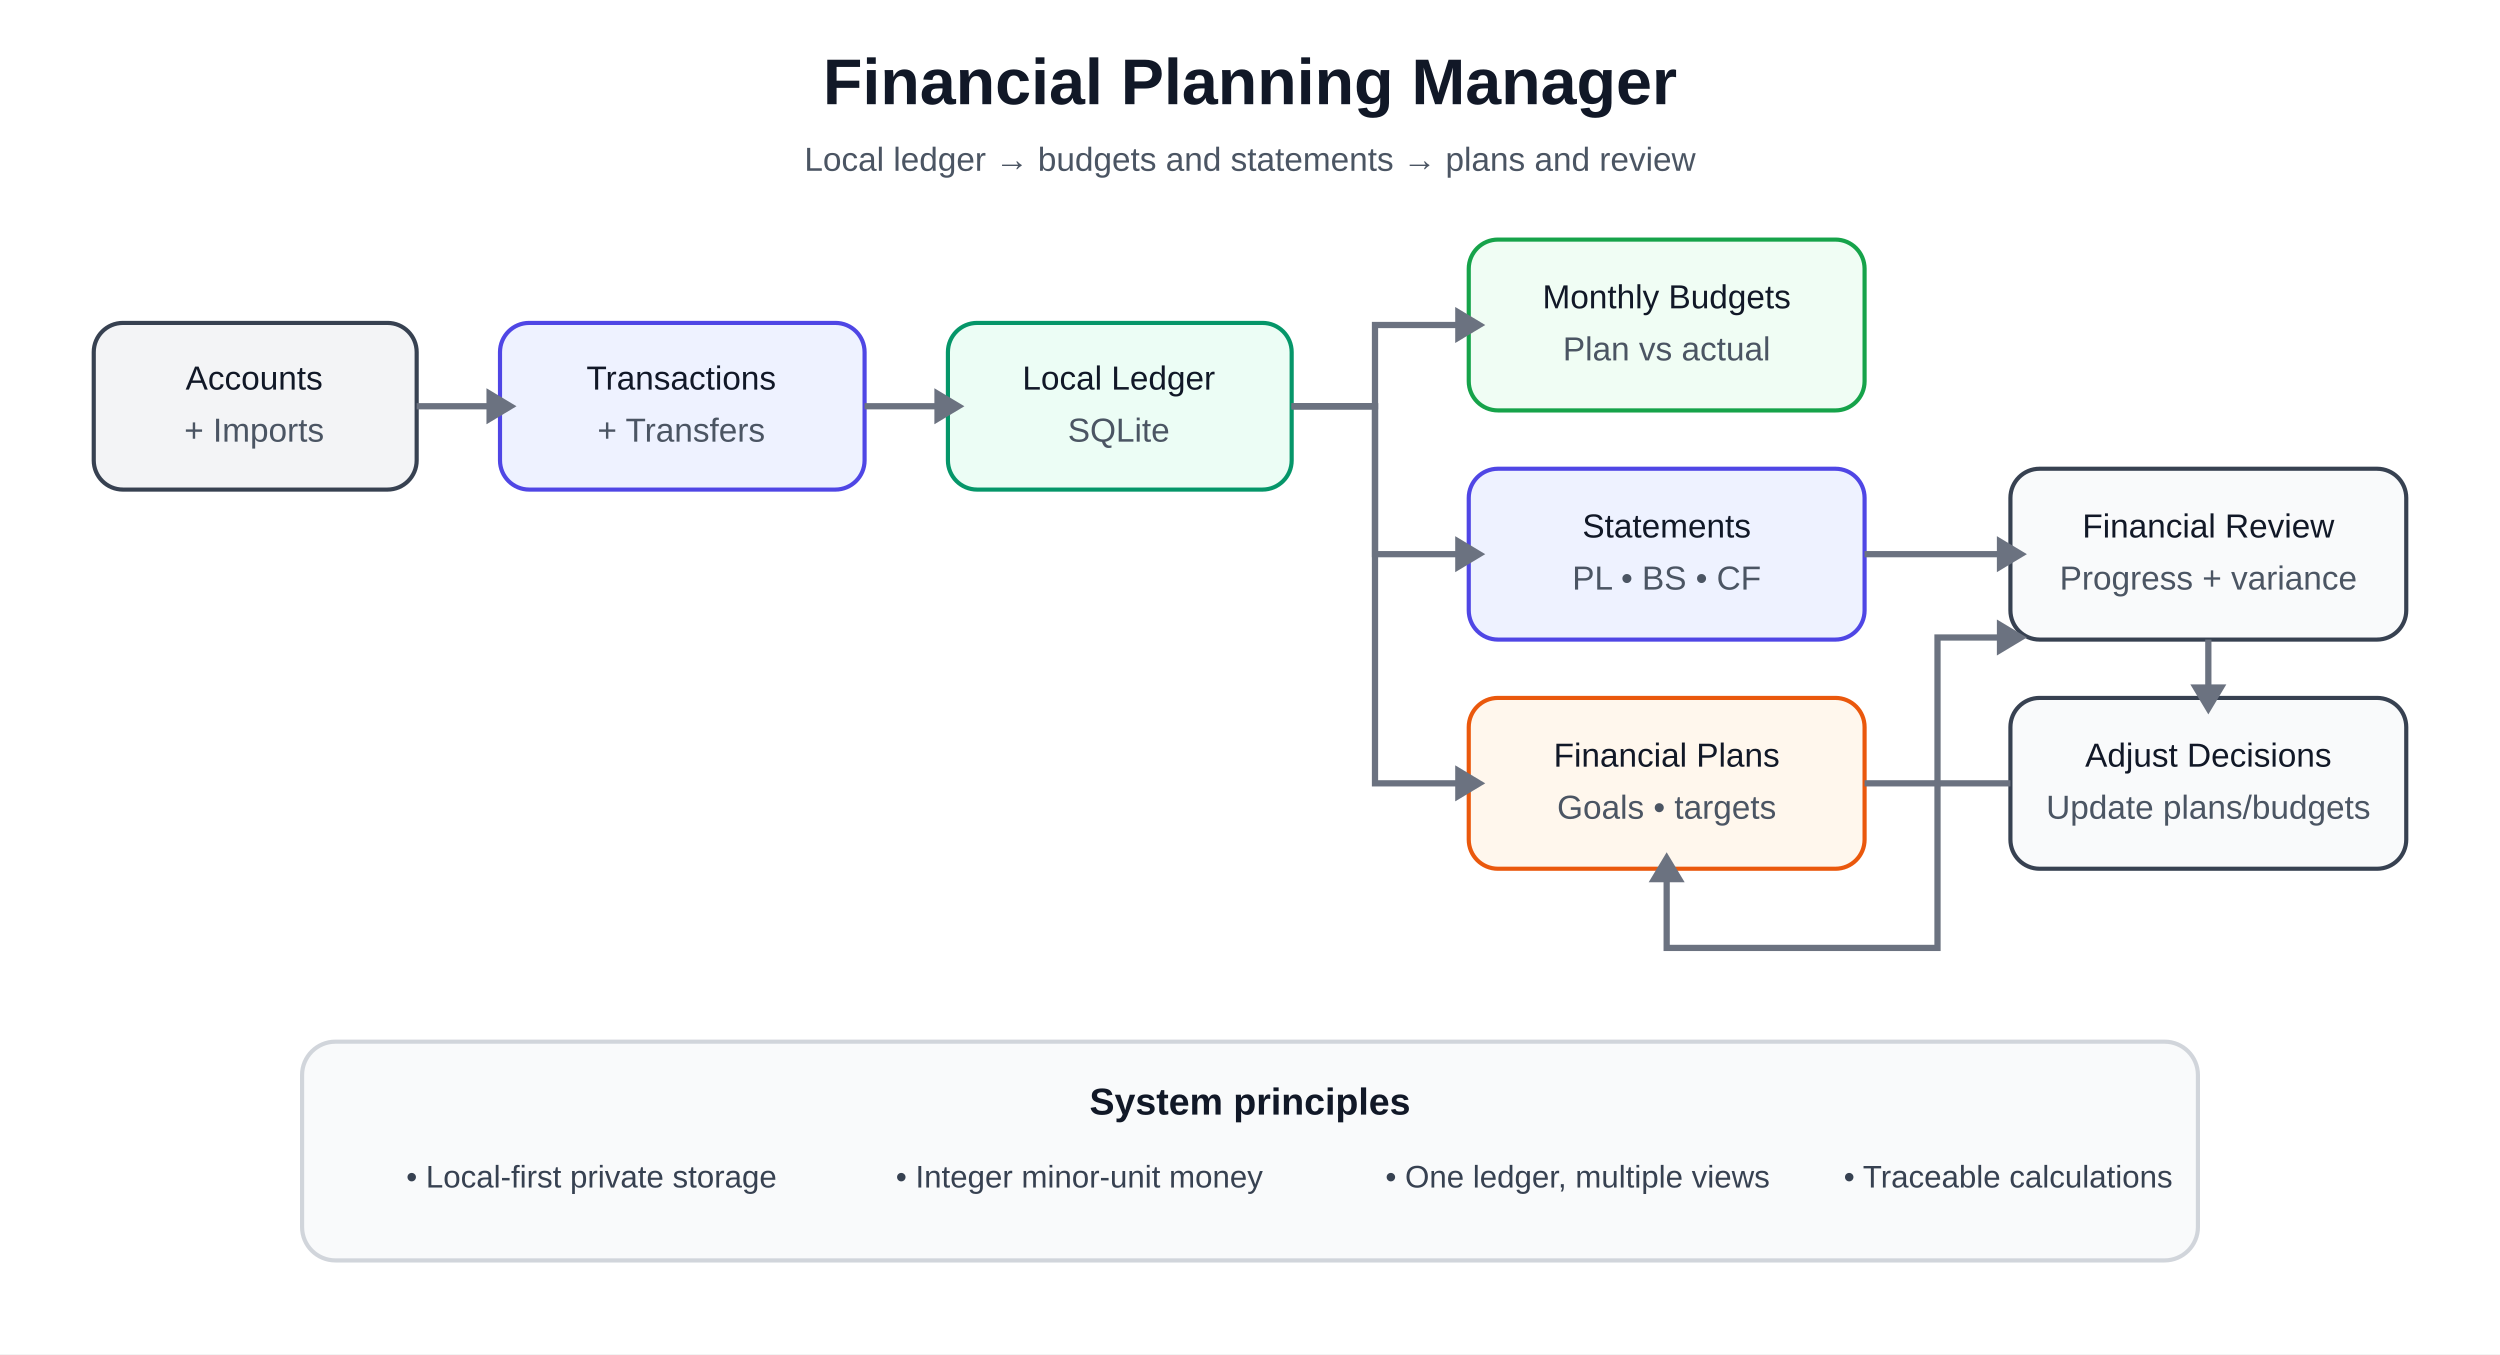
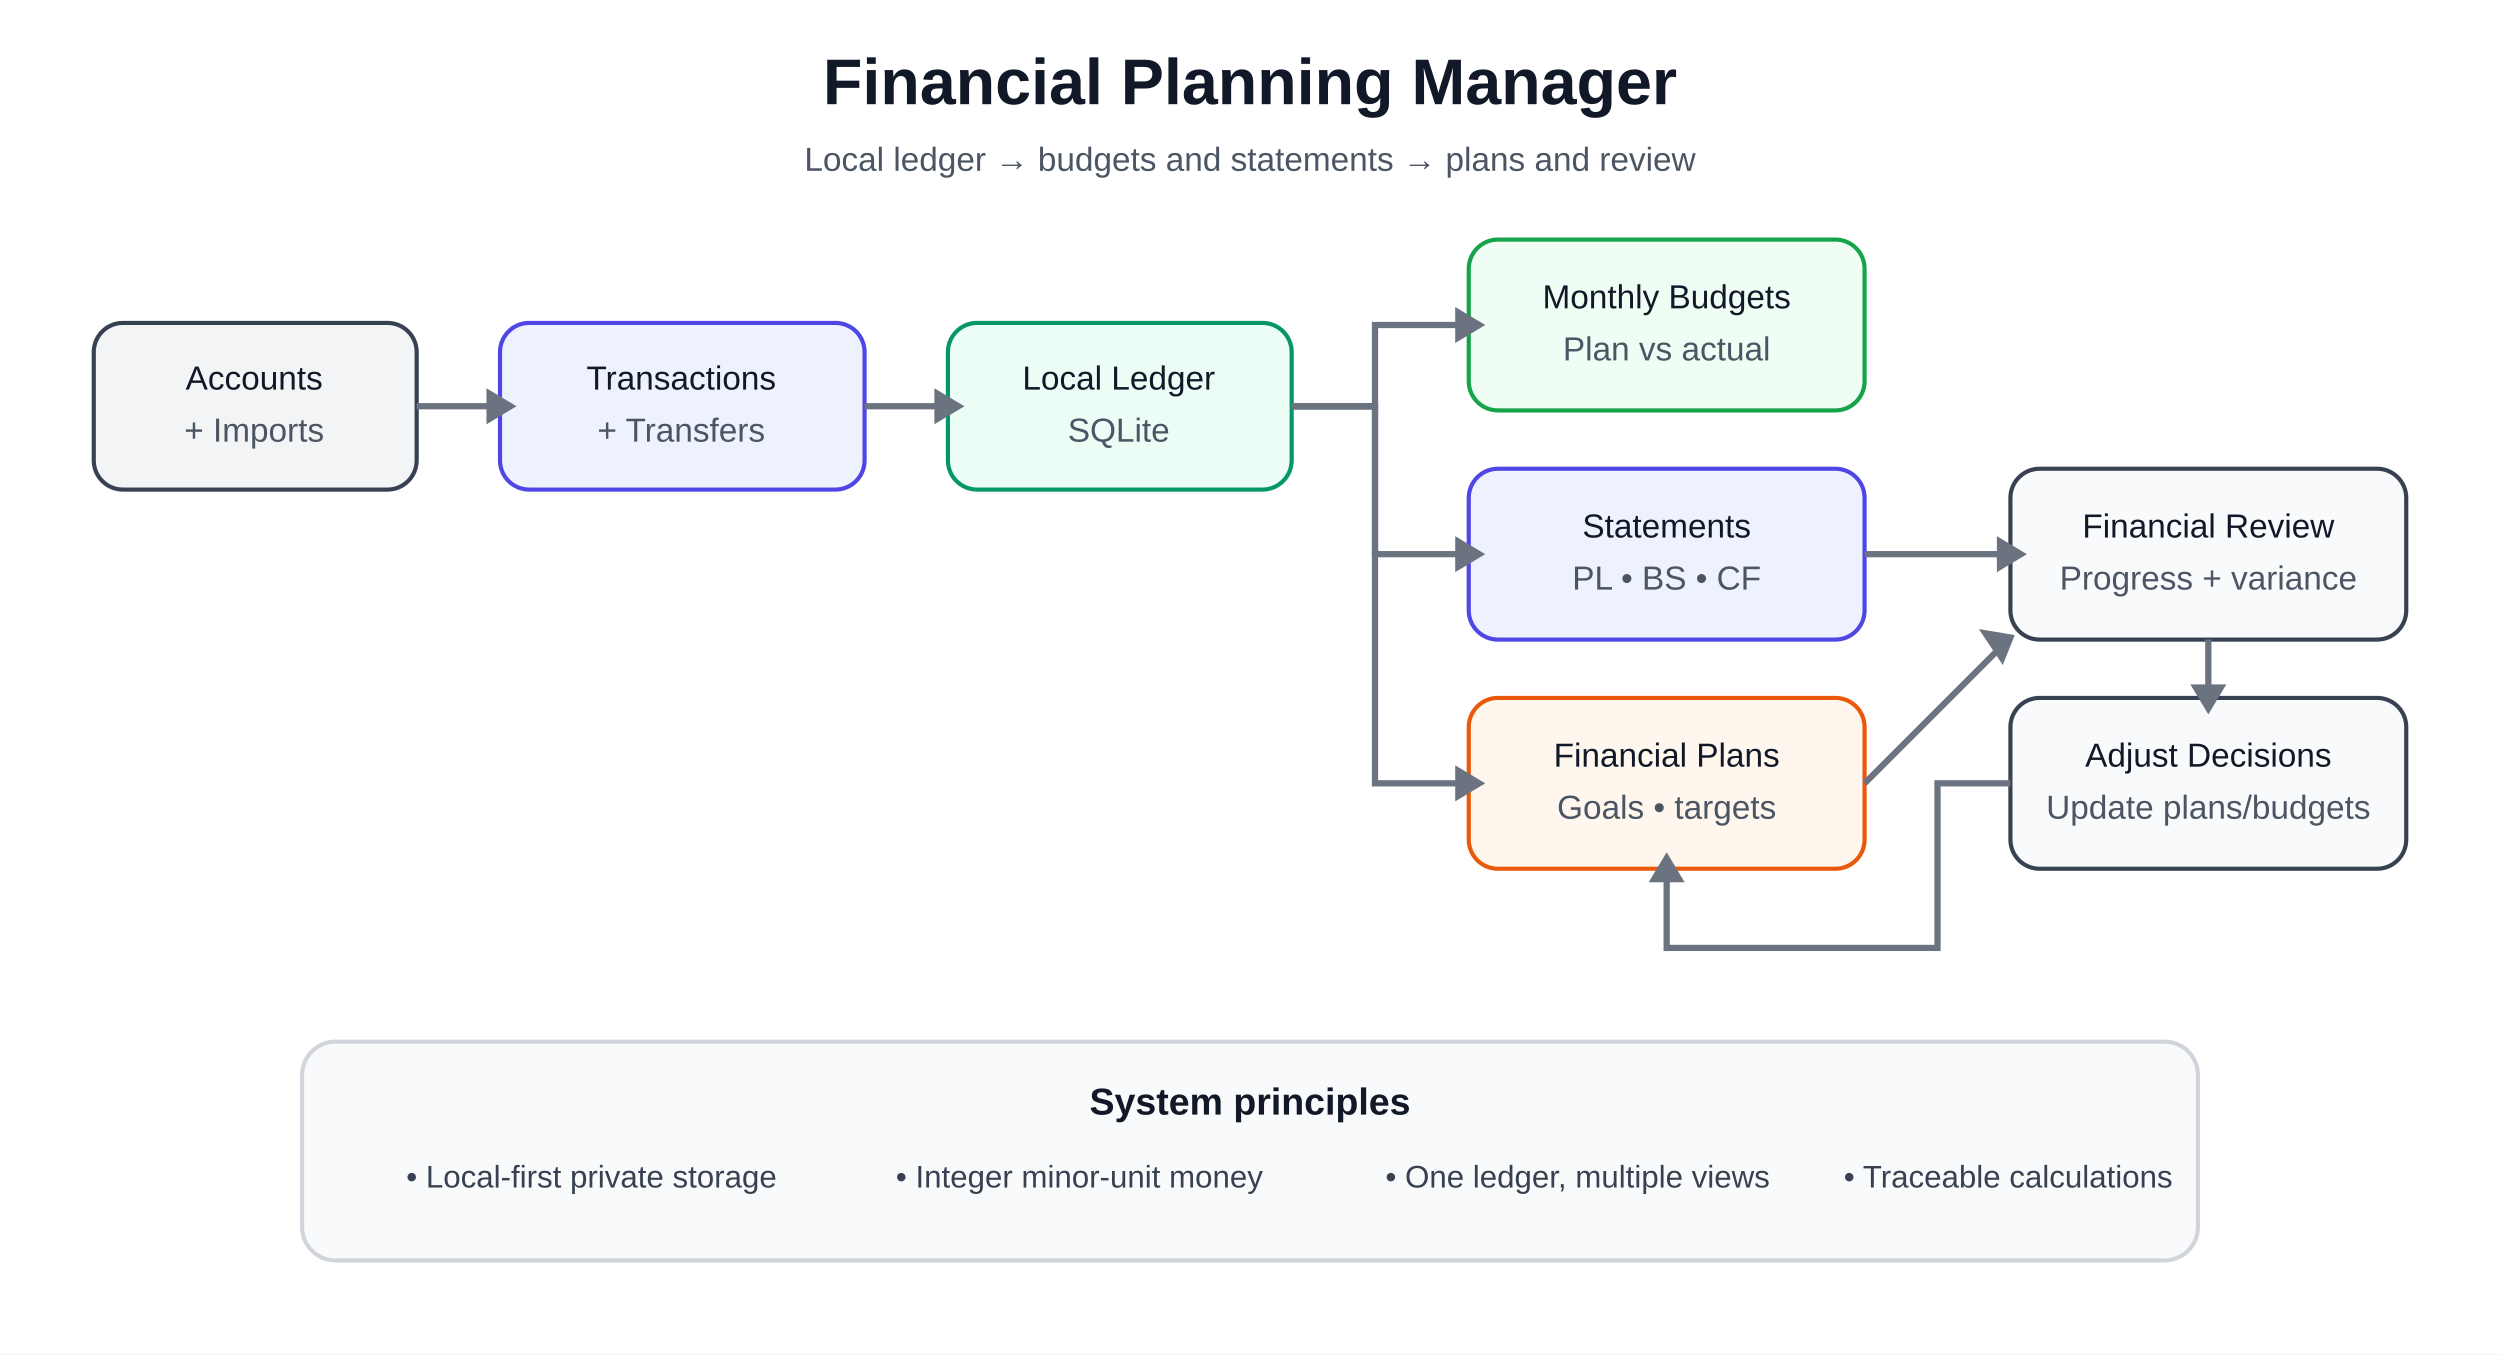
<svg xmlns="http://www.w3.org/2000/svg" width="1200" height="650" viewBox="0 0 1200 650">
  <rect width="1200" height="650" fill="#ffffff" />
  <text x="600" y="50" text-anchor="middle" font-family="Arial, sans-serif" font-size="31" font-weight="700" fill="#111827">Financial Planning Manager</text>
  <text x="600" y="82" text-anchor="middle" font-family="Arial, sans-serif" font-size="16" fill="#4b5563">Local ledger → budgets and statements → plans and review</text>
  <g font-family="Arial, sans-serif" font-size="16" text-anchor="middle">
    <rect x="45" y="155" width="155" height="80" rx="14" fill="#f3f4f6" stroke="#374151" stroke-width="2" />
    <text x="122" y="187" fill="#111827">Accounts</text>
    <text x="122" y="212" fill="#4b5563">+ Imports</text>
    <rect x="240" y="155" width="175" height="80" rx="14" fill="#eef2ff" stroke="#4f46e5" stroke-width="2" />
    <text x="327" y="187" fill="#111827">Transactions</text>
    <text x="327" y="212" fill="#4b5563">+ Transfers</text>
    <rect x="455" y="155" width="165" height="80" rx="14" fill="#ecfdf5" stroke="#059669" stroke-width="2" />
    <text x="537" y="187" fill="#111827">Local Ledger</text>
    <text x="537" y="212" fill="#4b5563">SQLite</text>
  </g>
  <g stroke="#6b7280" stroke-width="3" fill="none">
    <line x1="200" y1="195" x2="240" y2="195" />
    <polygon points="235,189 245,195 235,201" fill="#6b7280" />
    <line x1="415" y1="195" x2="455" y2="195" />
    <polygon points="450,189 460,195 450,201" fill="#6b7280" />
  </g>
  <g font-family="Arial, sans-serif" font-size="16" text-anchor="middle">
    <rect x="705" y="115" width="190" height="82" rx="14" fill="#f0fdf4" stroke="#16a34a" stroke-width="2" />
    <text x="800" y="148" fill="#111827">Monthly Budgets</text>
    <text x="800" y="173" fill="#4b5563">Plan vs actual</text>
    <rect x="705" y="225" width="190" height="82" rx="14" fill="#eef2ff" stroke="#4f46e5" stroke-width="2" />
    <text x="800" y="258" fill="#111827">Statements</text>
    <text x="800" y="283" fill="#4b5563">PL • BS • CF</text>
    <rect x="705" y="335" width="190" height="82" rx="14" fill="#fff7ed" stroke="#ea580c" stroke-width="2" />
    <text x="800" y="368" fill="#111827">Financial Plans</text>
    <text x="800" y="393" fill="#4b5563">Goals • targets</text>
  </g>
  <g stroke="#6b7280" stroke-width="3" fill="none">
    <path d="M620 195 L660 195 L660 156 L705 156" />
    <polygon points="700,150 710,156 700,162" fill="#6b7280" />
    <path d="M620 195 L660 195 L660 266 L705 266" />
    <polygon points="700,260 710,266 700,272" fill="#6b7280" />
    <path d="M620 195 L660 195 L660 376 L705 376" />
    <polygon points="700,370 710,376 700,382" fill="#6b7280" />
  </g>
  <g font-family="Arial, sans-serif" font-size="16" text-anchor="middle">
    <rect x="965" y="225" width="190" height="82" rx="14" fill="#f9fafb" stroke="#374151" stroke-width="2" />
    <text x="1060" y="258" fill="#111827">Financial Review</text>
    <text x="1060" y="283" fill="#4b5563">Progress + variance</text>
    <rect x="965" y="335" width="190" height="82" rx="14" fill="#f9fafb" stroke="#374151" stroke-width="2" />
    <text x="1060" y="368" fill="#111827">Adjust Decisions</text>
    <text x="1060" y="393" fill="#4b5563">Update plans/budgets</text>
  </g>
  <g stroke="#6b7280" stroke-width="3" fill="none">
    <line x1="895" y1="266" x2="965" y2="266" />
    <polygon points="960,260 970,266 960,272" fill="#6b7280" />
-     <path d="M895 376 L930 376 L930 306 L965 306" />
-     <polygon points="960,300 970,306 960,312" fill="#6b7280" />
+     <line x1="895" y1="376" x2="965" y2="306" />
+     <polygon points="965,306 953,304 961,316" fill="#6b7280" />
    <line x1="1060" y1="307" x2="1060" y2="335" />
    <polygon points="1054,330 1060,340 1066,330" fill="#6b7280" />
    <path d="M965 376 L930 376 L930 455 L800 455 L800 417" />
    <polygon points="794,422 800,412 806,422" fill="#6b7280" />
  </g>
  <rect x="145" y="500" width="910" height="105" rx="16" fill="#f9fafb" stroke="#d1d5db" stroke-width="2" />
  <text x="600" y="535" text-anchor="middle" font-family="Arial, sans-serif" font-size="18" font-weight="700" fill="#111827">System principles</text>
  <g font-family="Arial, sans-serif" font-size="15" fill="#374151">
    <text x="195" y="570">• Local-first private storage</text>
    <text x="430" y="570">• Integer minor-unit money</text>
    <text x="665" y="570">• One ledger, multiple views</text>
    <text x="885" y="570">• Traceable calculations</text>
  </g>
</svg>
